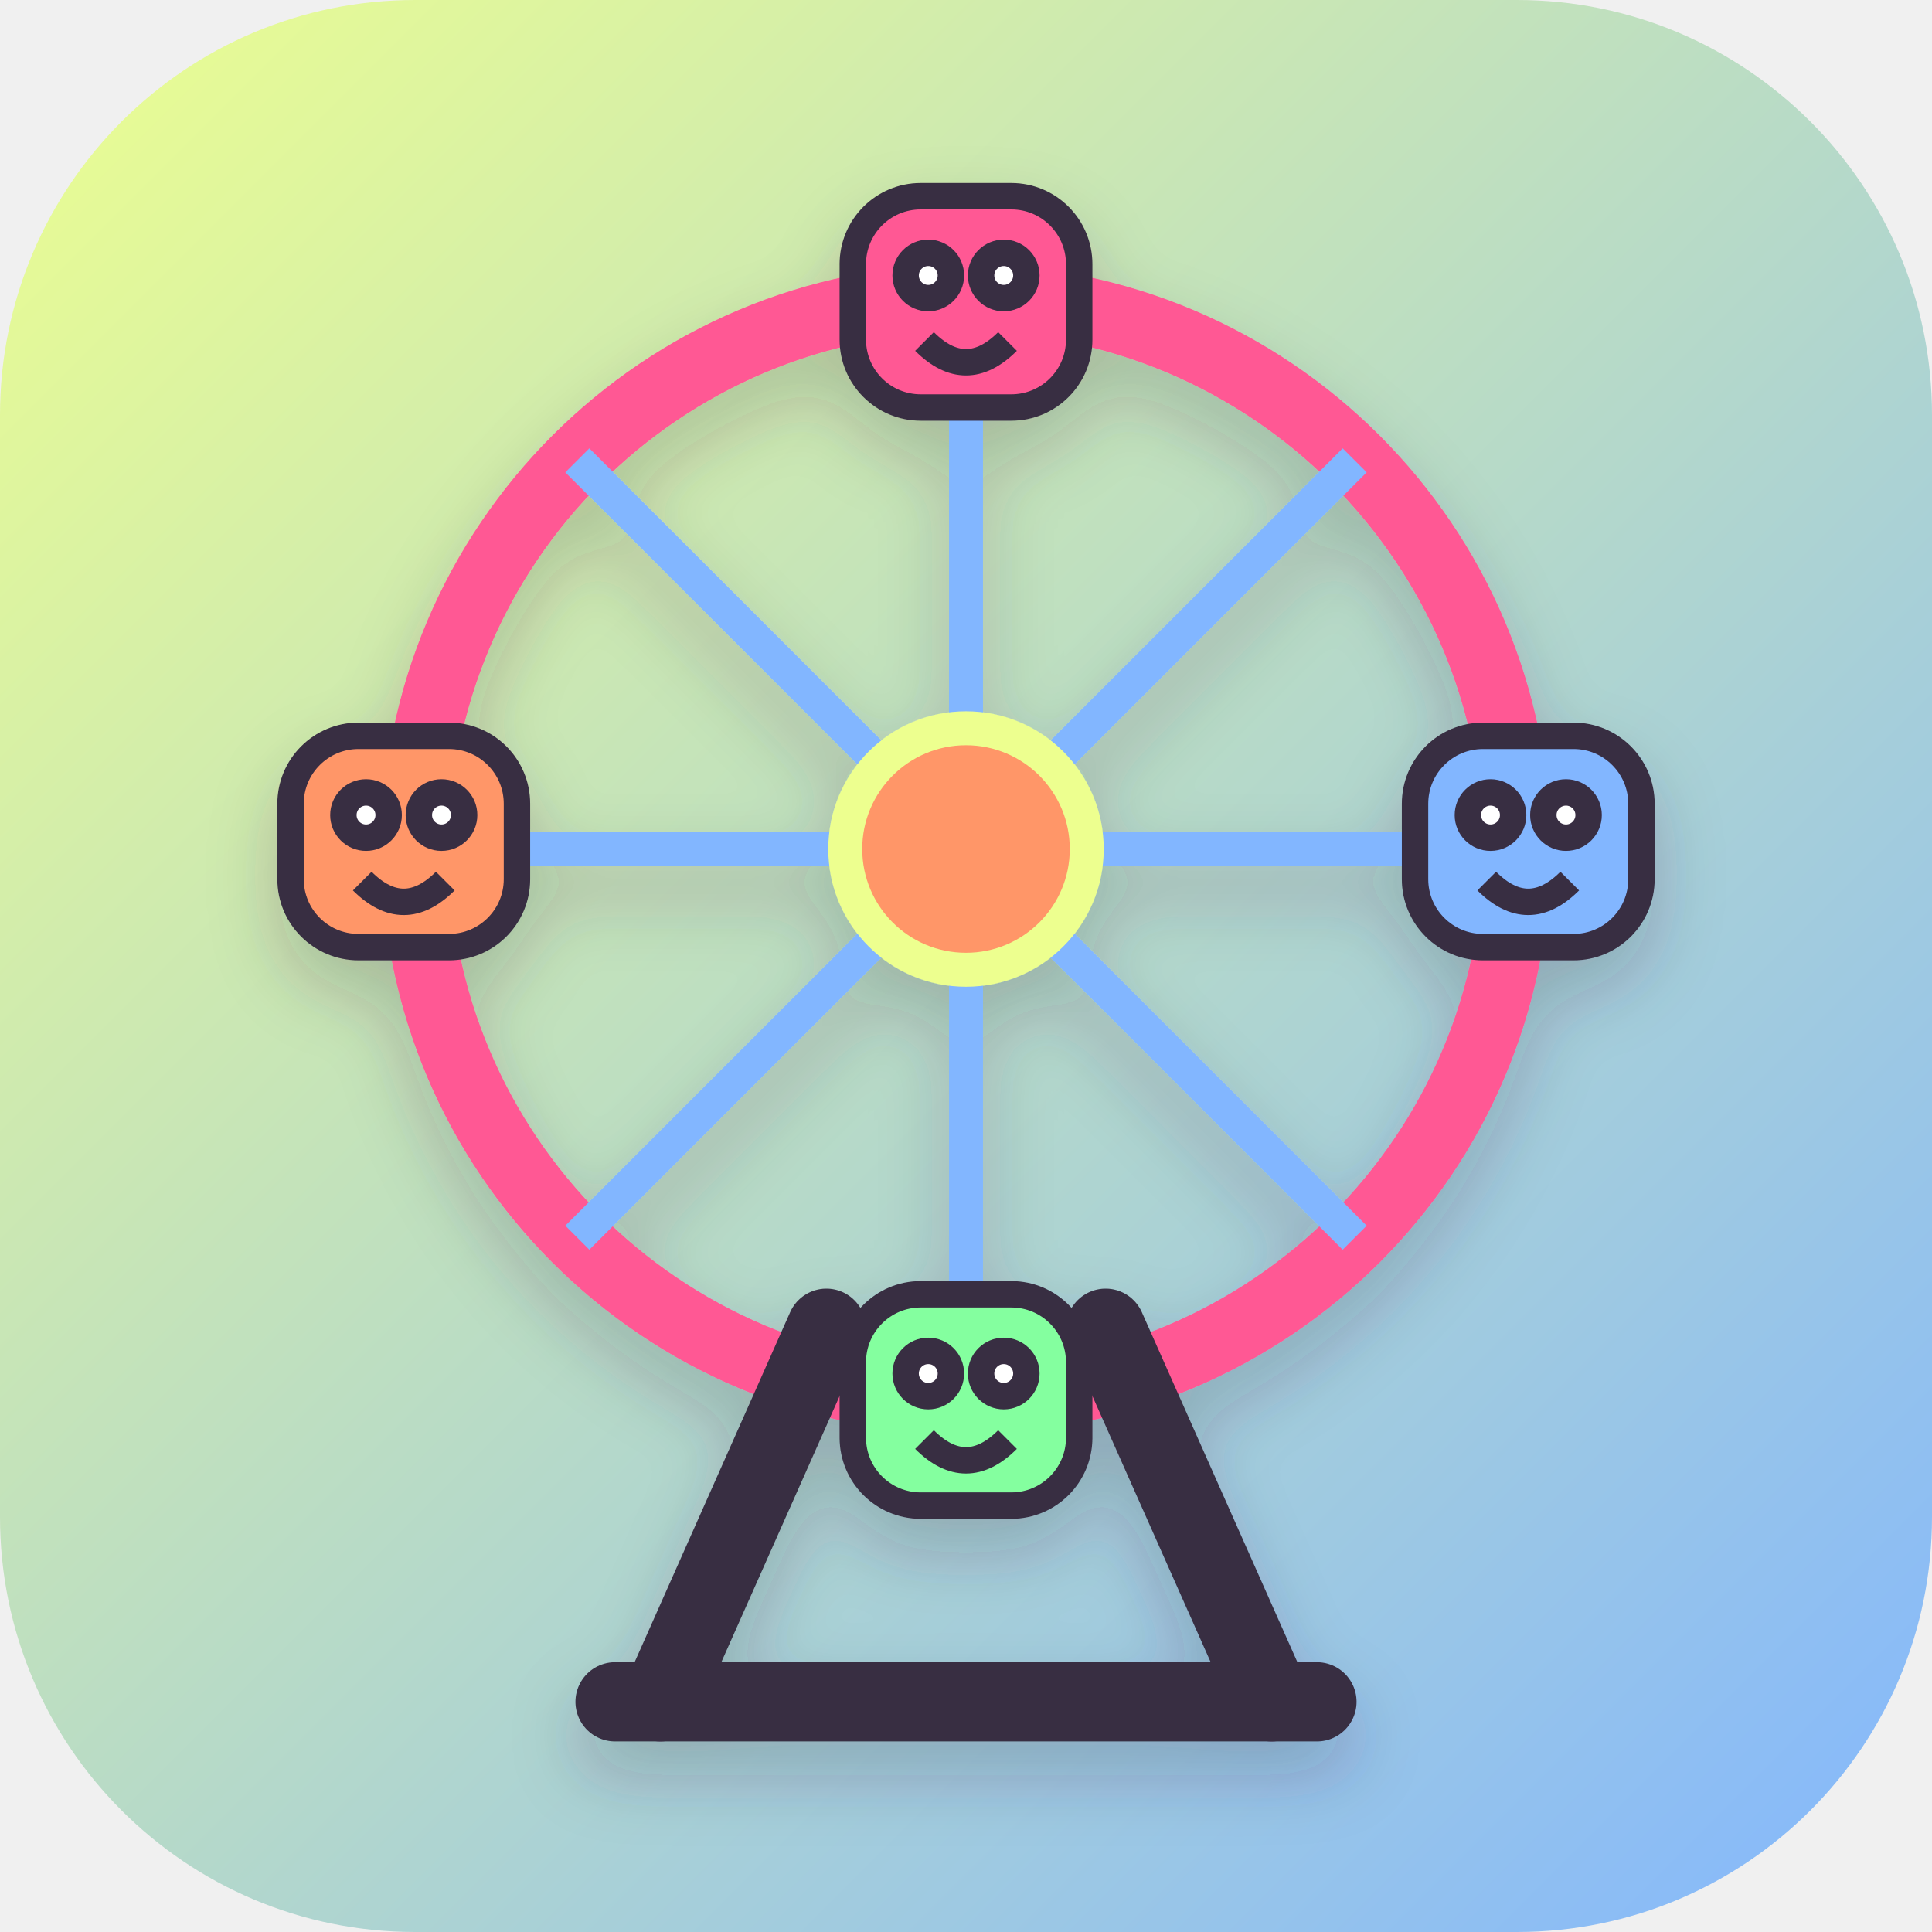
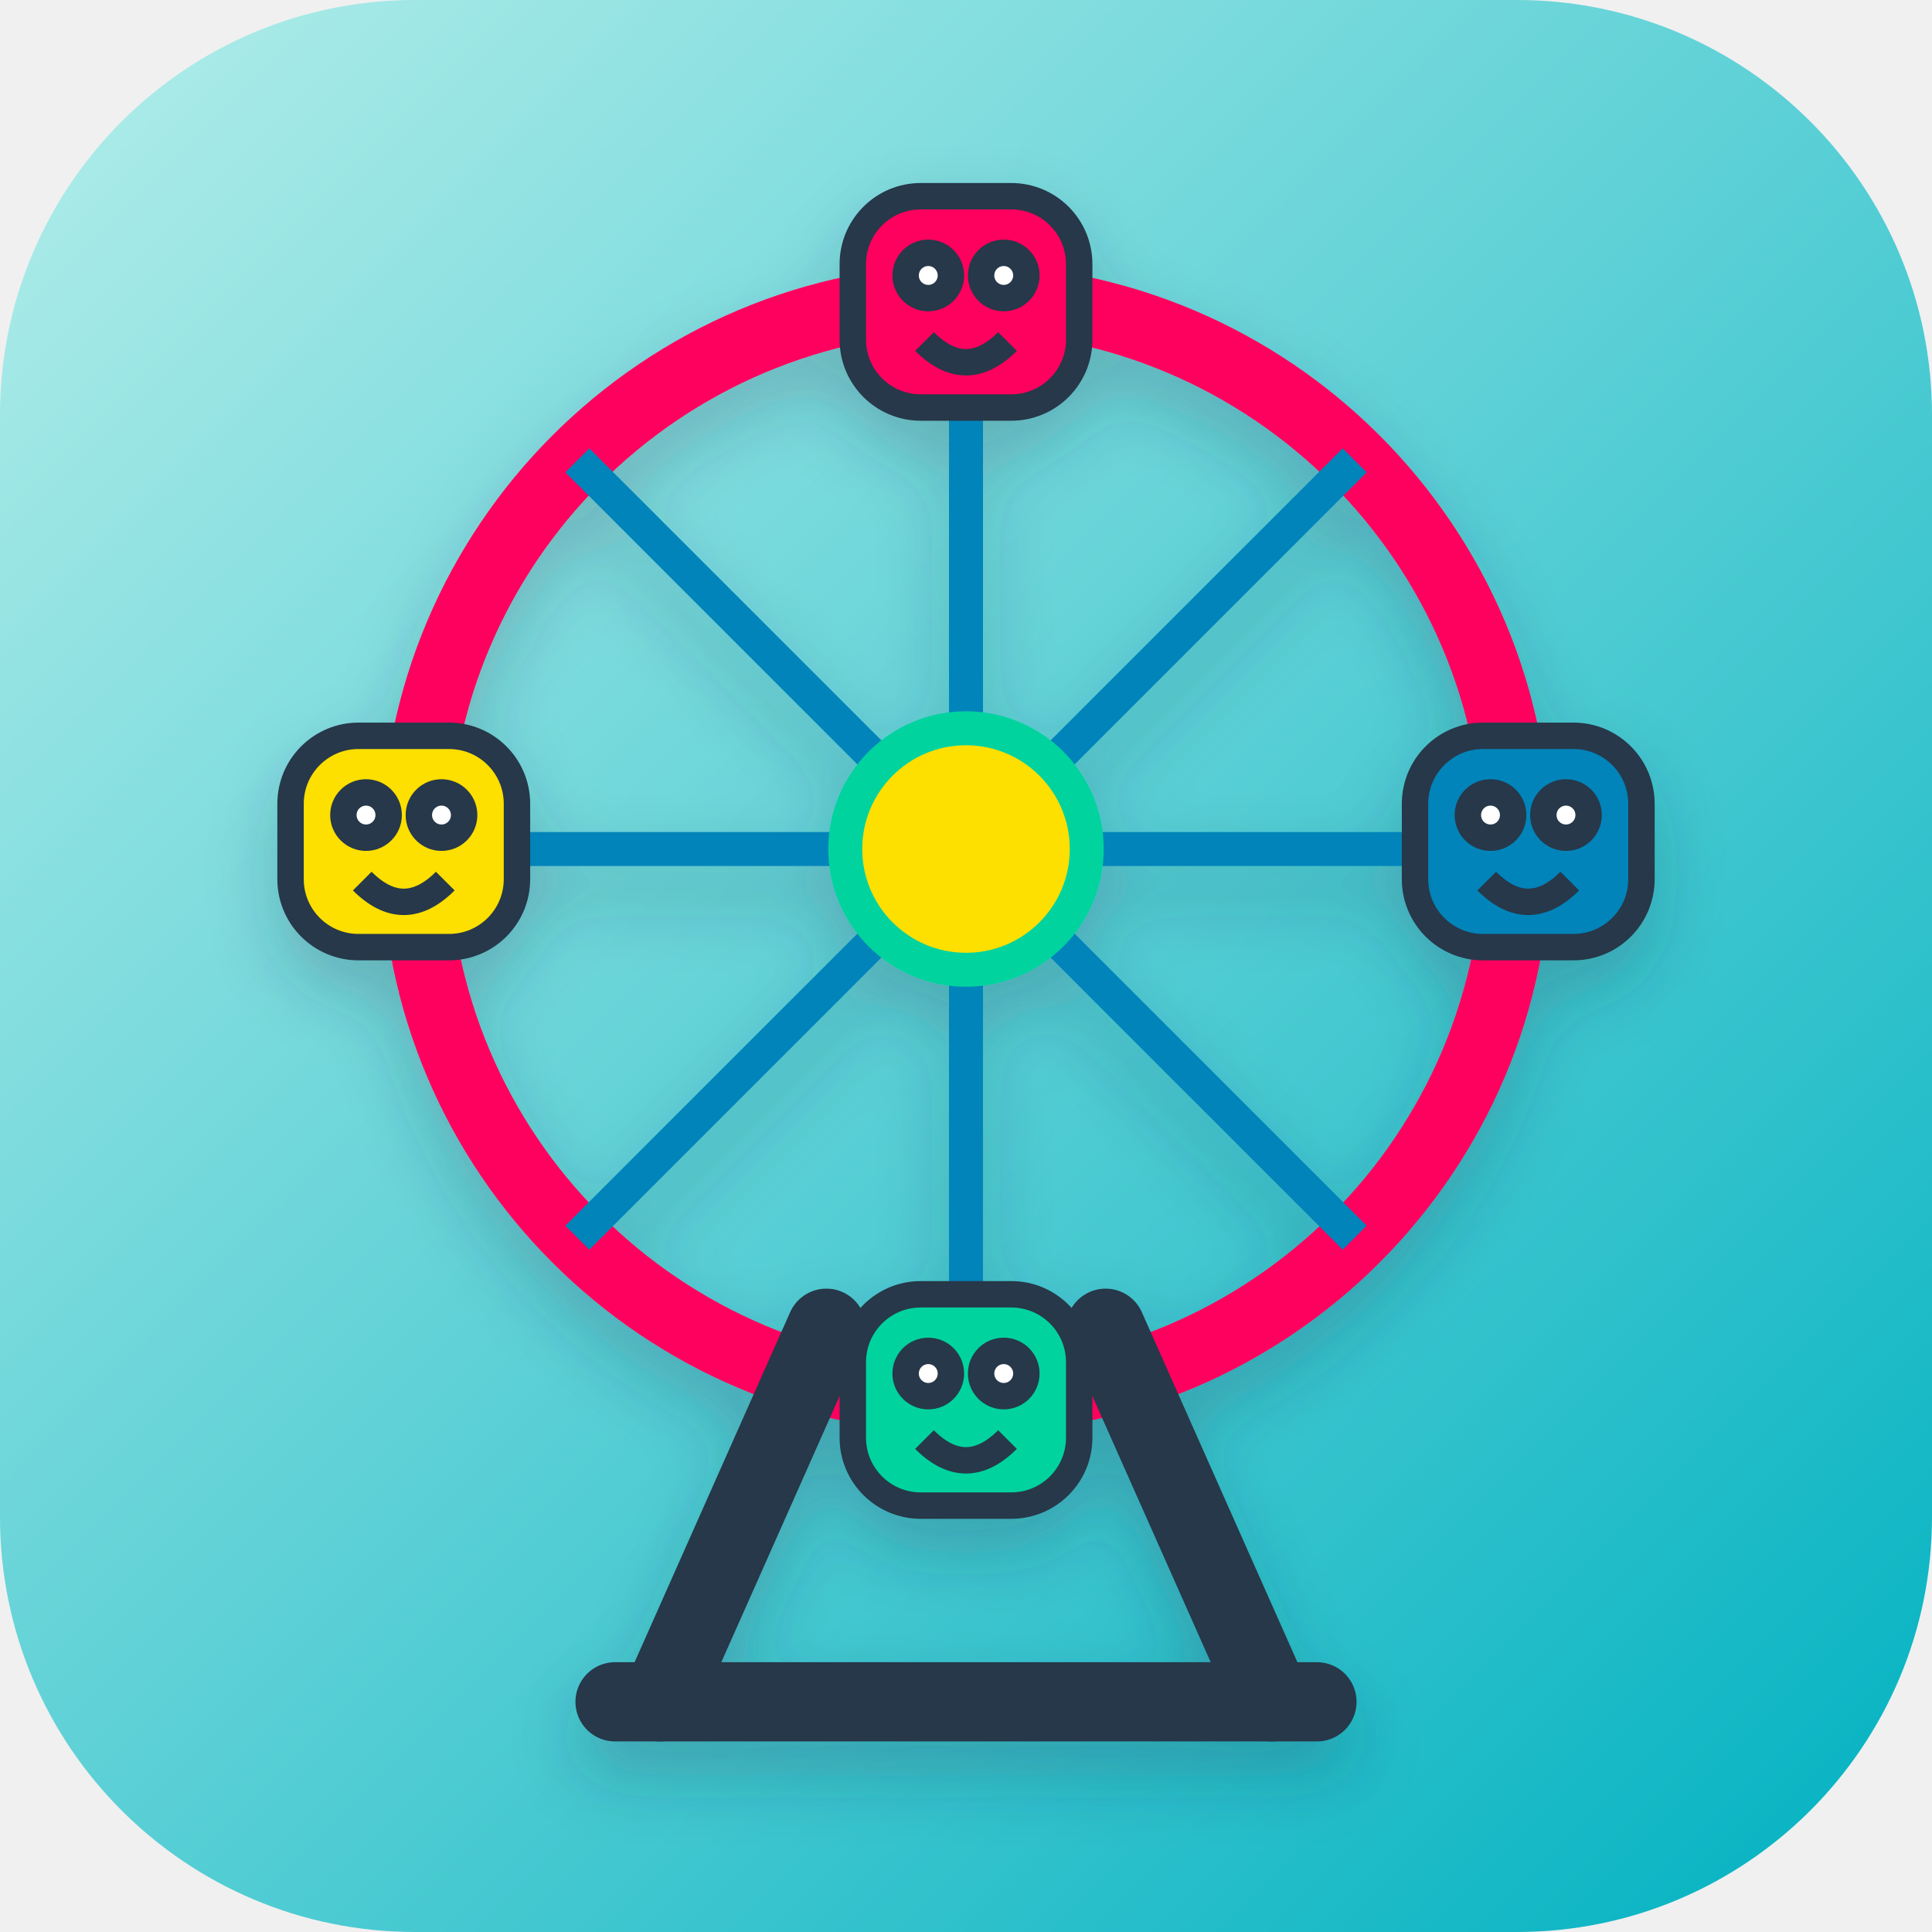
<svg xmlns="http://www.w3.org/2000/svg" width="1024" height="1024" viewBox="0 0 1024 1024">
  <defs>
    <linearGradient id="bg" x1="0" y1="0" x2="1" y2="1">
-       <stop offset="0" stop-color="#edff8f" />
-       <stop offset="1" stop-color="#82b6ff" />
+       <stop offset="0" stop-color="#b4eeea" />
+       <stop offset="1" stop-color="#00b1c1" />
    </linearGradient>
    <filter id="shadow" x="-20%" y="-20%" width="140%" height="140%">
-       <feDropShadow dx="0" dy="18" stdDeviation="18" flood-color="#392d43" flood-opacity=".22" />
+       <feDropShadow dx="0" dy="18" stdDeviation="18" flood-color="#26384a" flood-opacity=".24" />
    </filter>
  </defs>
  <rect width="1024" height="1024" rx="220" fill="url(#bg)" />
  <g filter="url(#shadow)">
-     <circle cx="512" cy="450" r="292" fill="none" stroke="#ff5994" stroke-width="36" />
-     <g stroke="#82b6ff" stroke-width="18">
+     <circle cx="512" cy="450" r="292" fill="none" stroke="#fe005d" stroke-width="36" />
+     <g stroke="#0184ba" stroke-width="18">
      <path d="M512 158v584M220 450h584M306 244l412 412M718 244L306 656" />
    </g>
-     <circle cx="512" cy="450" r="64" fill="#ff9668" stroke="#edff8f" stroke-width="18" />
-     <g stroke="#392d43" stroke-width="42" stroke-linecap="round">
+     <circle cx="512" cy="450" r="64" fill="#fddf03" stroke="#00d39e" stroke-width="18" />
+     <g stroke="#26384a" stroke-width="42" stroke-linecap="round">
      <path d="M438 704L350 902M586 704l88 198" />
    </g>
-     <path d="M326 902h372" stroke="#392d43" stroke-width="42" stroke-linecap="round" />
-     <g stroke="#392d43" stroke-width="14">
+     <path d="M326 902h372" stroke="#26384a" stroke-width="42" stroke-linecap="round" />
+     <g stroke="#26384a" stroke-width="14">
      <g transform="translate(452 104)">
-         <rect width="120" height="112" rx="36" fill="#ff5994" />
+         <rect width="120" height="112" rx="36" fill="#fe005d" />
        <circle cx="40" cy="42" r="12" fill="#fff" />
        <circle cx="80" cy="42" r="12" fill="#fff" />
        <path d="M38 77q22 22 44 0" fill="none" />
      </g>
      <g transform="translate(750 390)">
-         <rect width="120" height="112" rx="36" fill="#82b6ff" />
+         <rect width="120" height="112" rx="36" fill="#0184ba" />
        <circle cx="40" cy="42" r="12" fill="#fff" />
        <circle cx="80" cy="42" r="12" fill="#fff" />
        <path d="M38 77q22 22 44 0" fill="none" />
      </g>
      <g transform="translate(452 686)">
-         <rect width="120" height="112" rx="36" fill="#84ff9f" />
+         <rect width="120" height="112" rx="36" fill="#00d39e" />
        <circle cx="40" cy="42" r="12" fill="#fff" />
        <circle cx="80" cy="42" r="12" fill="#fff" />
        <path d="M38 77q22 22 44 0" fill="none" />
      </g>
      <g transform="translate(154 390)">
-         <rect width="120" height="112" rx="36" fill="#ff9668" />
+         <rect width="120" height="112" rx="36" fill="#fddf03" />
        <circle cx="40" cy="42" r="12" fill="#fff" />
        <circle cx="80" cy="42" r="12" fill="#fff" />
        <path d="M38 77q22 22 44 0" fill="none" />
      </g>
    </g>
  </g>
</svg>
